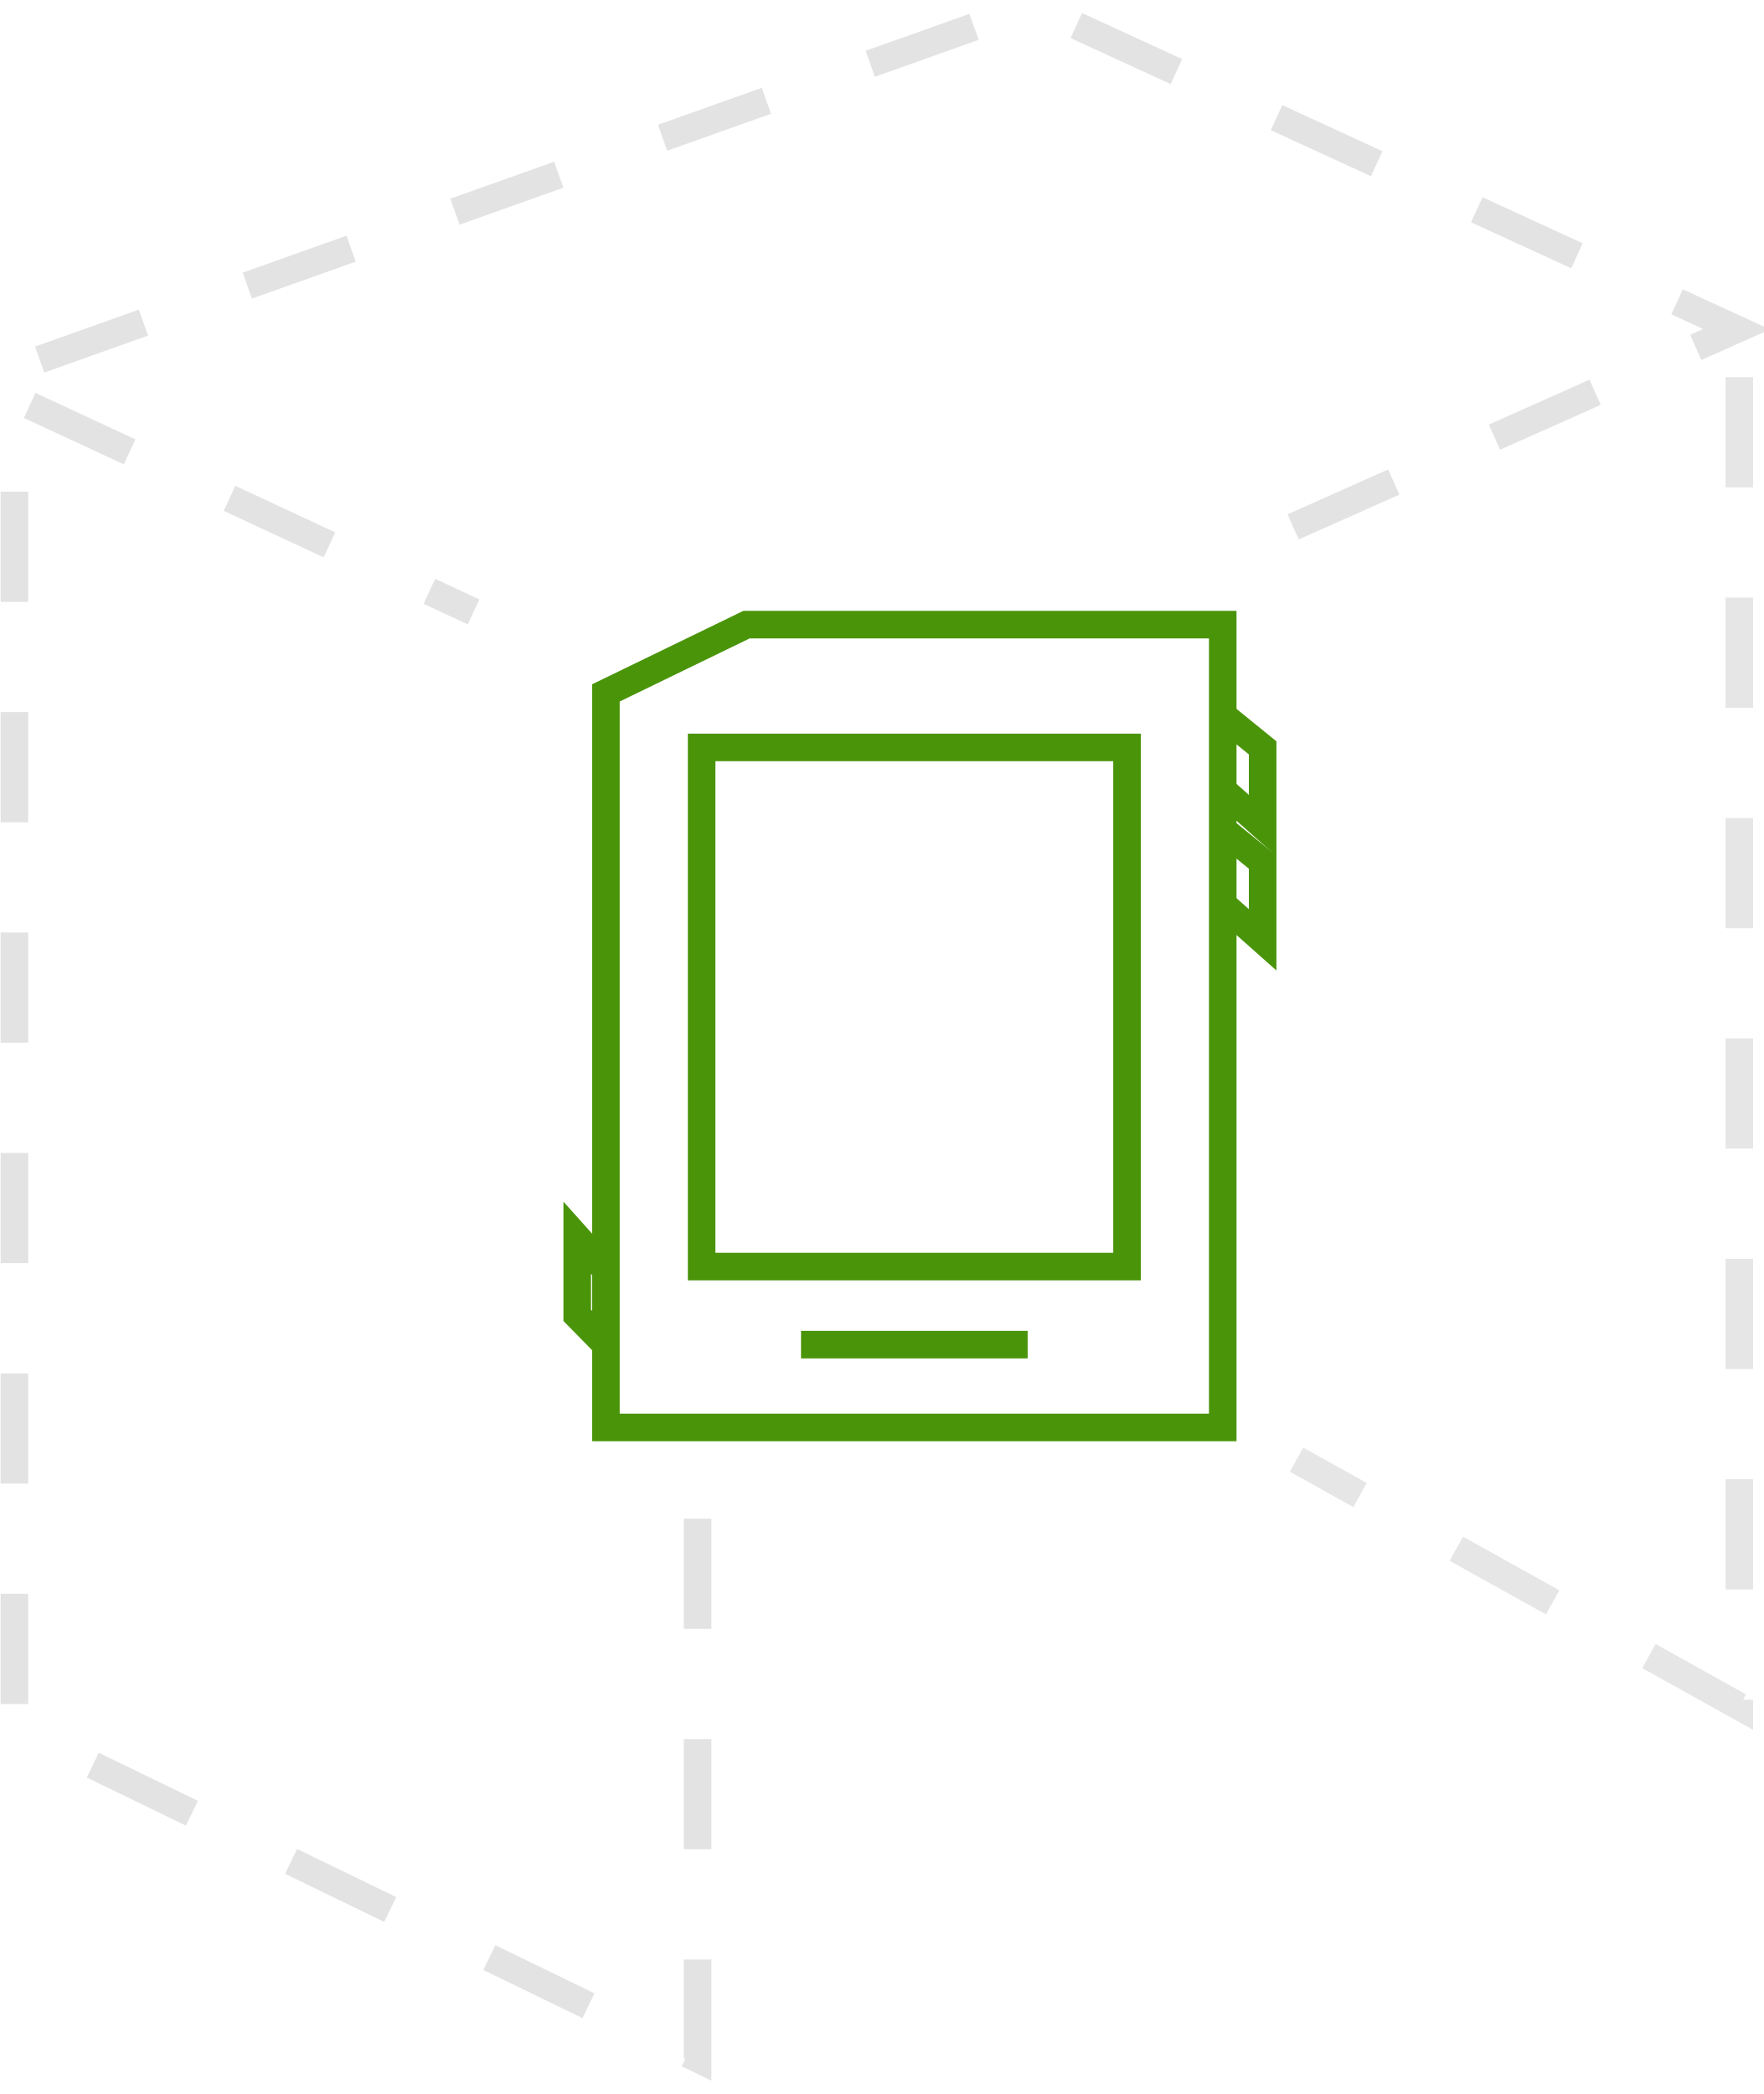
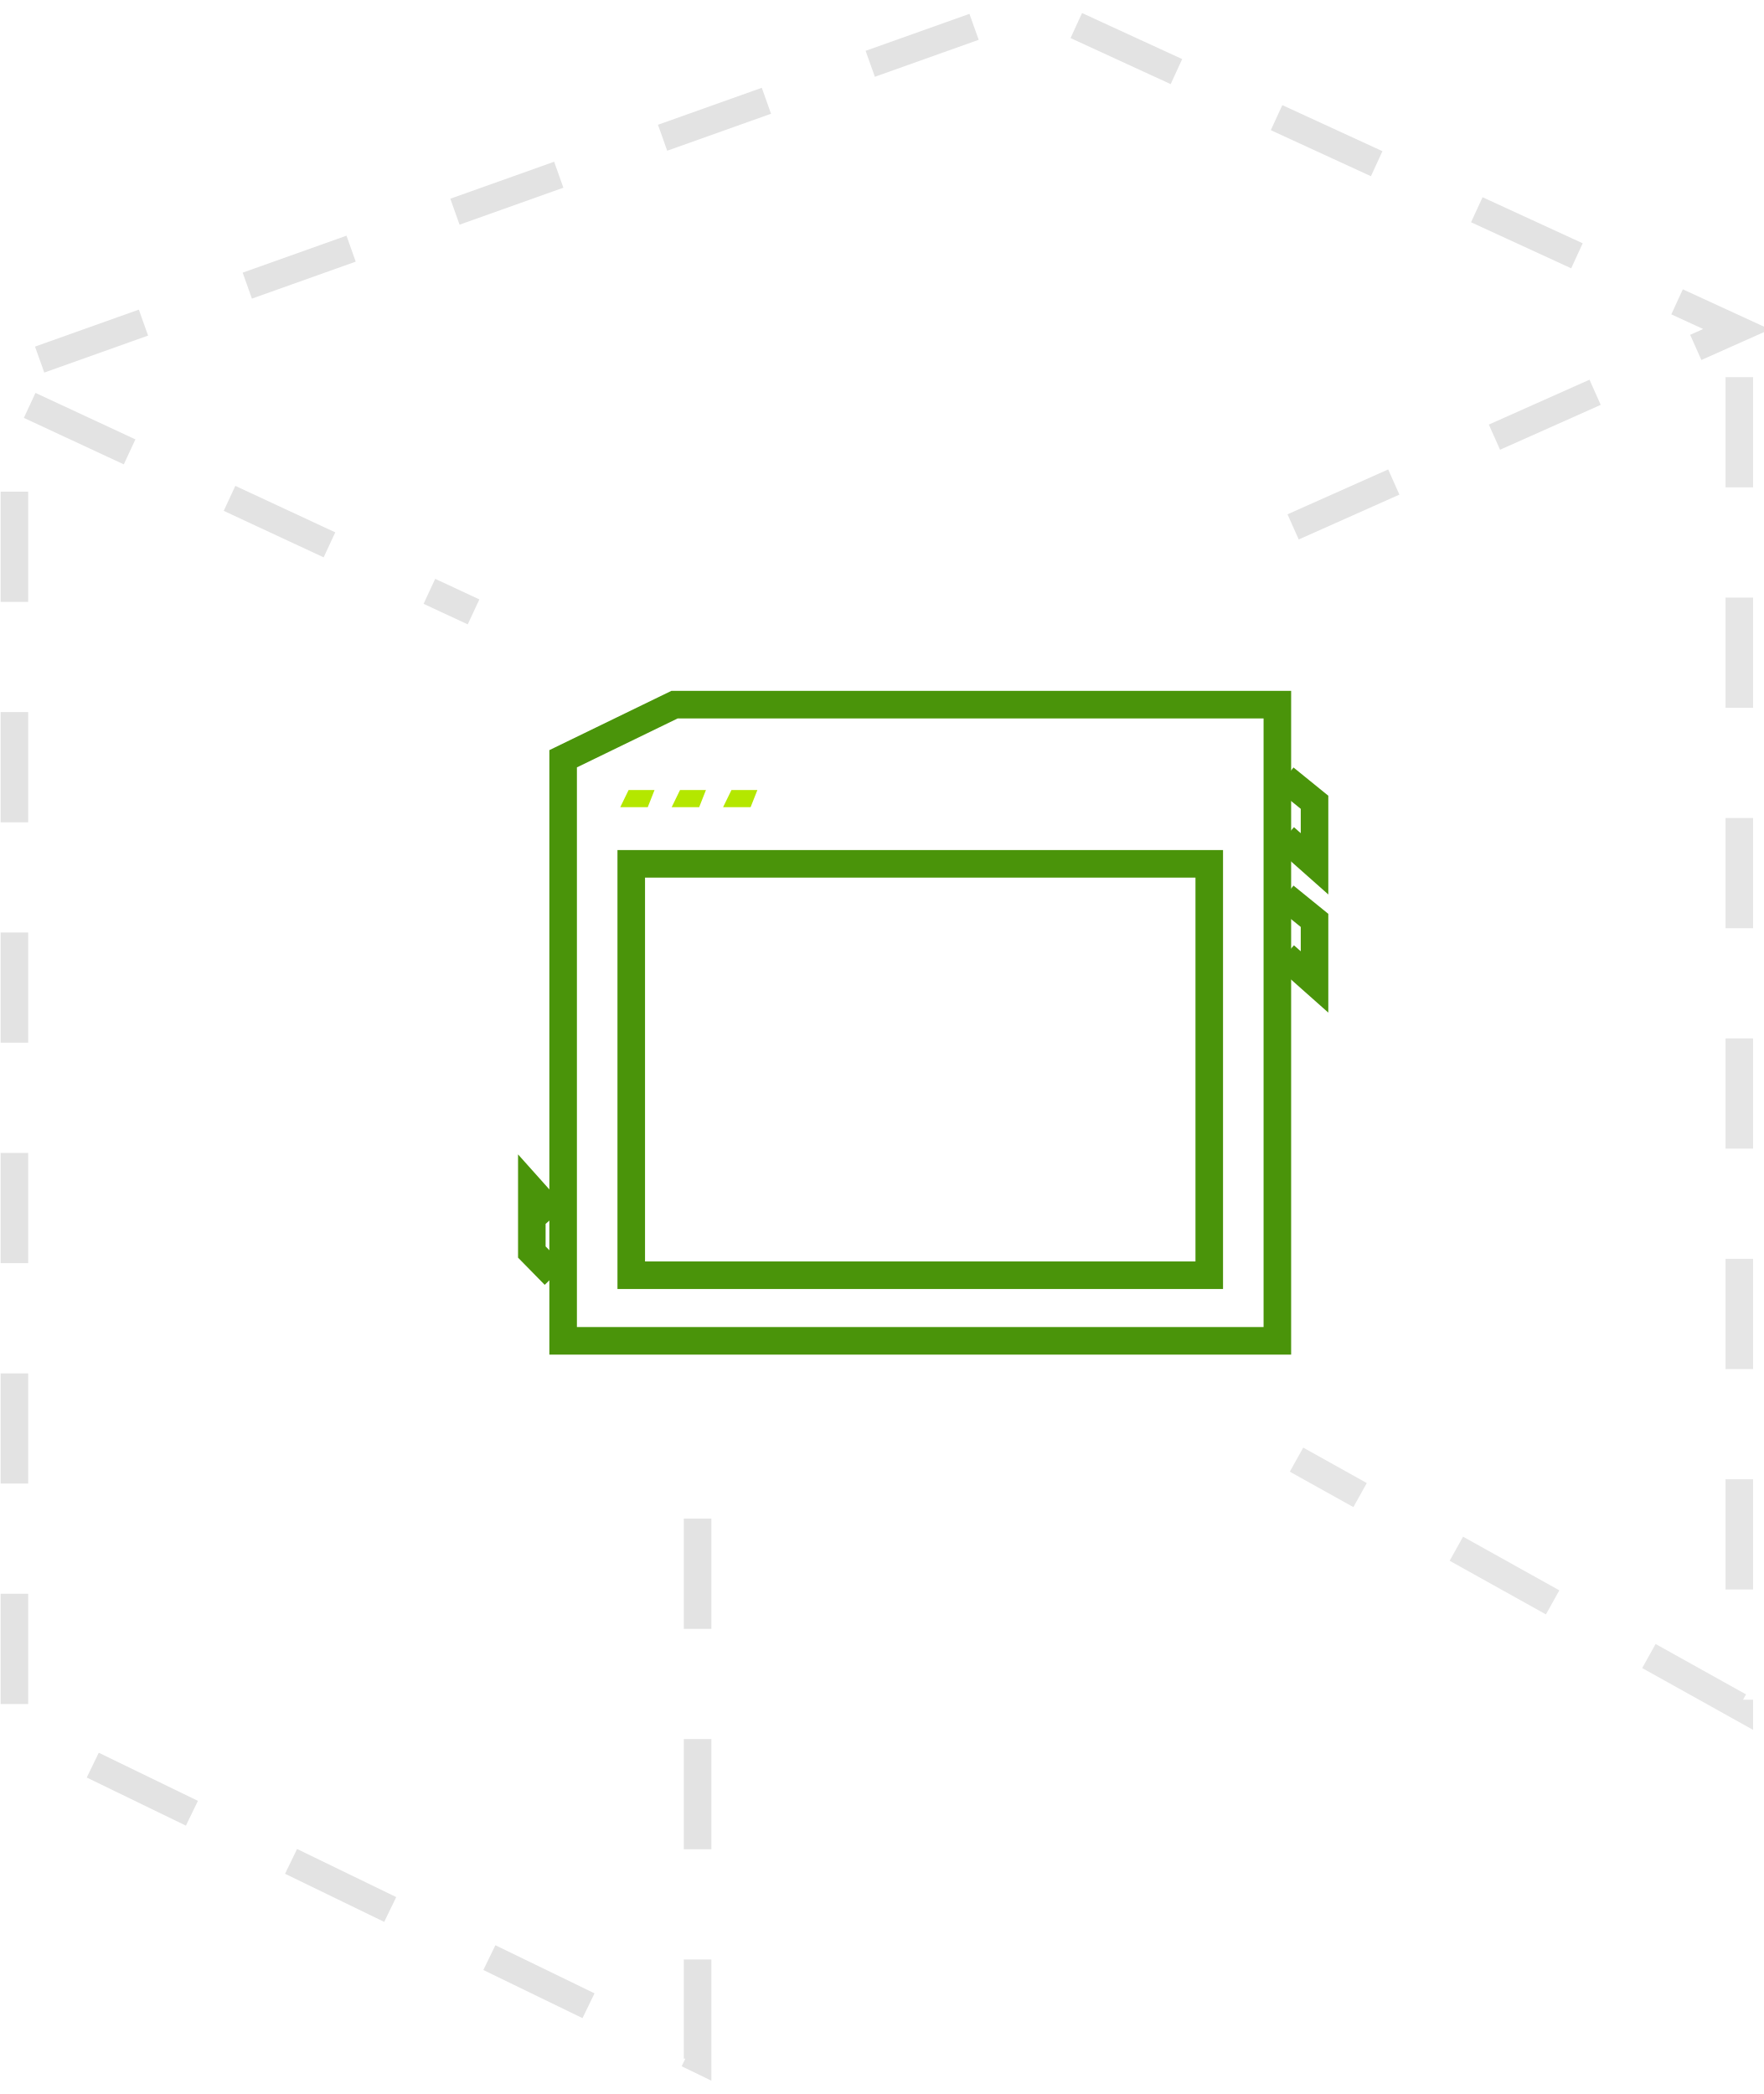
<svg xmlns="http://www.w3.org/2000/svg" width="64px" height="76px" viewBox="0 0 64 76" version="1.1">
  <defs />
  <g id="Page-1" stroke="none" stroke-width="1" fill="none" fill-rule="evenodd">
    <g id="Artboard-6" transform="translate(-17, -18)">
-       <g id="Group-2" transform="translate(17, 15)">
-         <g id="Group" transform="translate(20.5, 25)" stroke="#4A940A">
-           <polygon id="Path-21" points="1.491 3.148 6.595 0.67 23.878 0.67 23.878 29.808 1.491 29.808" />
-           <path d="M8.572,26.802 L16.797,26.802" id="Path-22" />
-           <polyline id="Path-23" points="23.966 4.038 25.326 5.143 25.326 7.962 23.966 6.755" />
-           <polyline id="Path-23" points="23.966 8.186 25.326 9.29 25.326 12.11 23.966 10.902" />
-           <polyline id="Path-23" transform="translate(0.970371, 24.86153) scale(-1, -1) translate(-0.970371, -24.86153) " points="0.449 22.921 1.491 23.983 1.491 26.802 0.449 25.638" />
-           <polygon id="Path-24" points="4.965 5.127 20.404 5.127 20.404 23.969 4.965 23.969" />
+       <g id="Group-3" transform="translate(17, 15)">
+         <g id="Group-2">
+           <g id="Group" transform="translate(0.518902, 0.998571)">
+             <path d="M62.607,63.934 L62.607,15.69 L46.537,24.646" id="Stroke-902" stroke="#E6E6E6" stroke-dasharray="4,4" transform="translate(54.5722, 39.81208) scale(1, -1) translate(-54.5722, -39.81208) " />
+             <path d="M24.799,36.057 L24.799,16.457 L0.004,28.491 L0.004,76.719 L16.668,68.967" id="Stroke-902" stroke="#E3E3E3" stroke-dasharray="4,4" transform="translate(12.40142, 46.58812) scale(1, -1) translate(-12.40142, -46.58812) " />
+             <path d="M62.307,12.372 L25.263,2.722 L0.856,16.642 L20.052,23.261" id="Stroke-101" stroke="#E3E3E3" stroke-dasharray="4" transform="translate(31.5819, 12.99146) scale(-1, 1) rotate(5) translate(-31.5819, -12.99146) " />
+           </g>
        </g>
-         <g id="Group" transform="translate(0.518902, 0.998571)">
-           <path d="M62.607,63.934 L62.607,15.69 L46.537,24.646" id="Stroke-902" stroke="#E6E6E6" stroke-dasharray="4,4" transform="translate(54.5722, 39.81208) scale(1, -1) translate(-54.5722, -39.81208) " />
-           <path d="M24.799,36.057 L24.799,16.457 L0.004,28.491 L0.004,76.719 L16.668,68.967" id="Stroke-902" stroke="#E3E3E3" stroke-dasharray="4,4" transform="translate(12.40142, 46.58812) scale(1, -1) translate(-12.40142, -46.58812) " />
-           <path d="M62.307,12.372 L25.263,2.722 L0.856,16.642 L20.052,23.261" id="Stroke-101" stroke="#E3E3E3" stroke-dasharray="4" transform="translate(31.5819, 12.99146) scale(-1, 1) rotate(5) translate(-31.5819, -12.99146) " />
+         <g id="移动端2" transform="translate(18, 28.5)" />
+         <g id="Group-17" transform="translate(18.25638, 28.54023)">
+           <polygon id="Path-21" stroke="#4A940A" points="2.182 1.998 6.226 0.034 28.104 0.034 28.104 23.124 2.182 23.124" />
+           <polyline id="Path-23" stroke="#4A940A" points="28.375 2.703 29.453 3.578 29.453 5.812 28.375 4.856" />
+           <polyline id="Path-23" stroke="#4A940A" points="28.375 6.99 29.453 7.865 29.453 10.099 28.375 9.142" />
+           <polyline id="Path-23" stroke="#4A940A" transform="translate(1.370845, 19.20509) scale(-1, -1) translate(-1.370845, -19.20509) " points="0.871 17.668 1.696 18.509 1.696 20.743 0.871 19.82" />
+           <polygon id="Path-24" stroke="#4A940A" points="4.654 5.812 25.632 5.812 25.632 20.743 4.654 20.743" />
+           <polygon id="Rectangle-6" fill="#B4E700" points="4.558 3.133 5.499 3.133 5.253 3.756 4.255 3.756" />
+           <polygon id="Rectangle-6" fill="#B4E700" points="6.424 3.133 7.365 3.133 7.119 3.756 6.121 3.756" />
+           <polygon id="Rectangle-6" fill="#B4E700" points="8.291 3.133 9.232 3.133 8.986 3.756 7.987 3.756" />
        </g>
      </g>
    </g>
  </g>
</svg>
